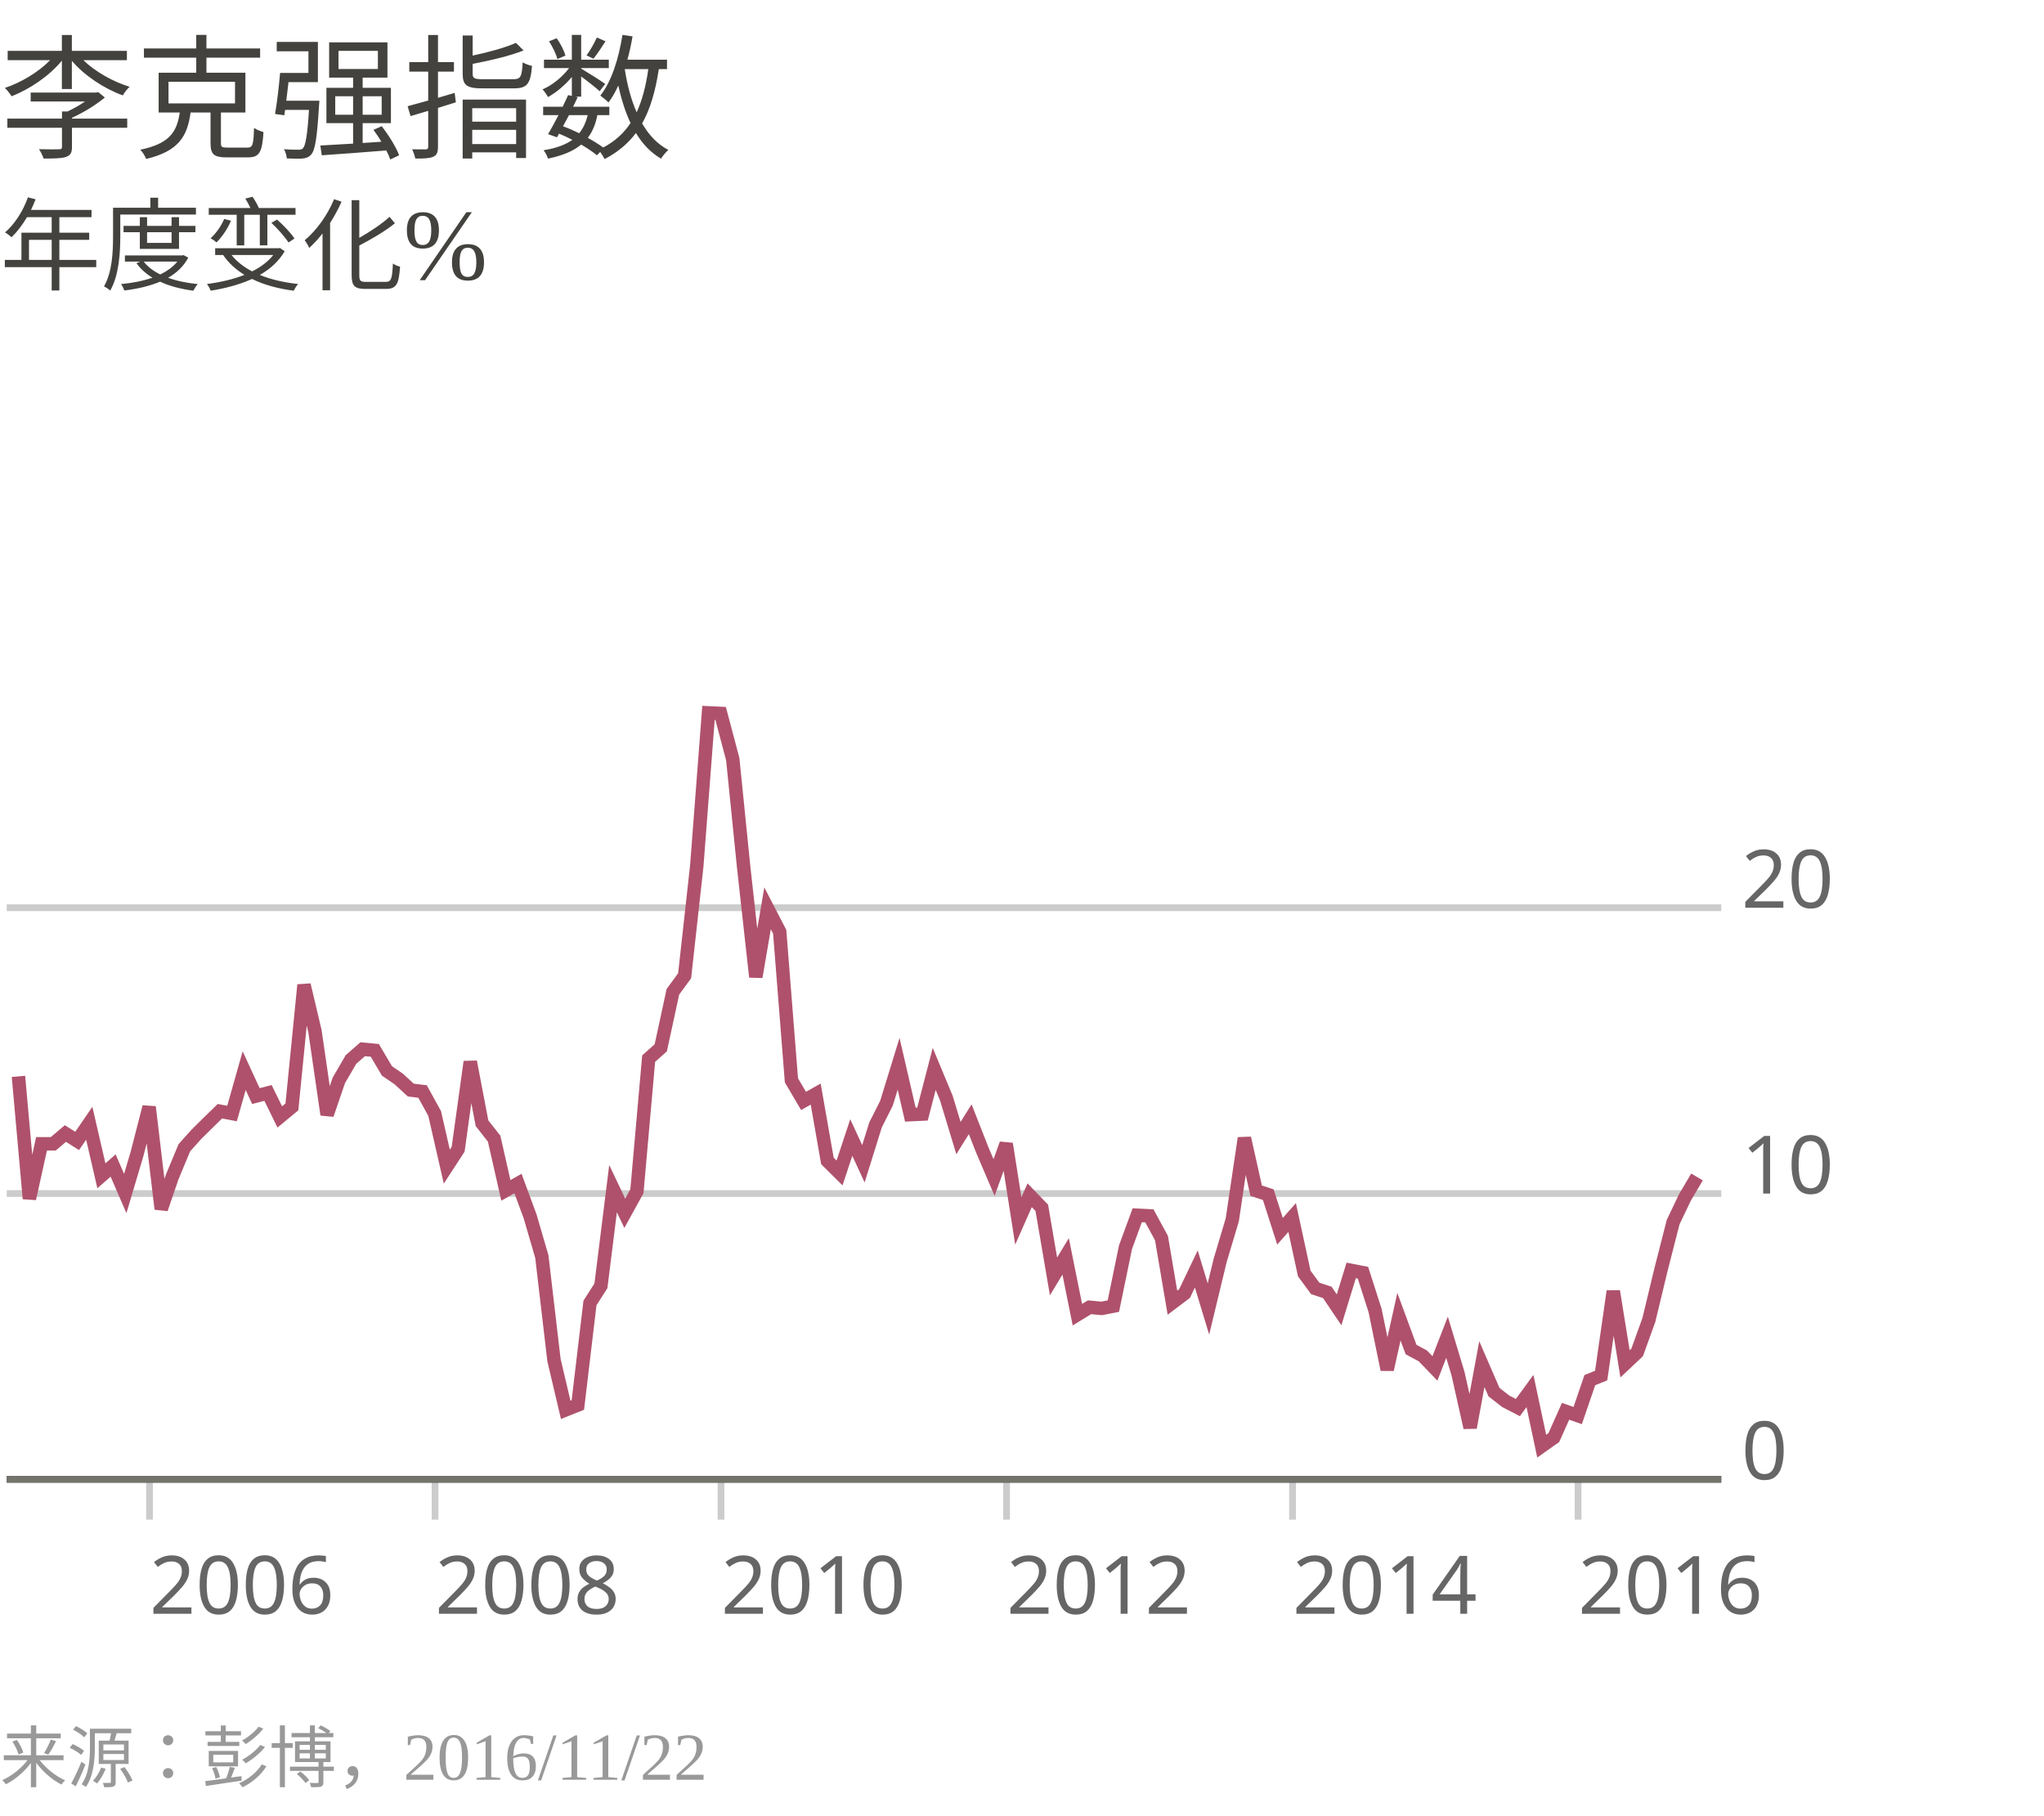
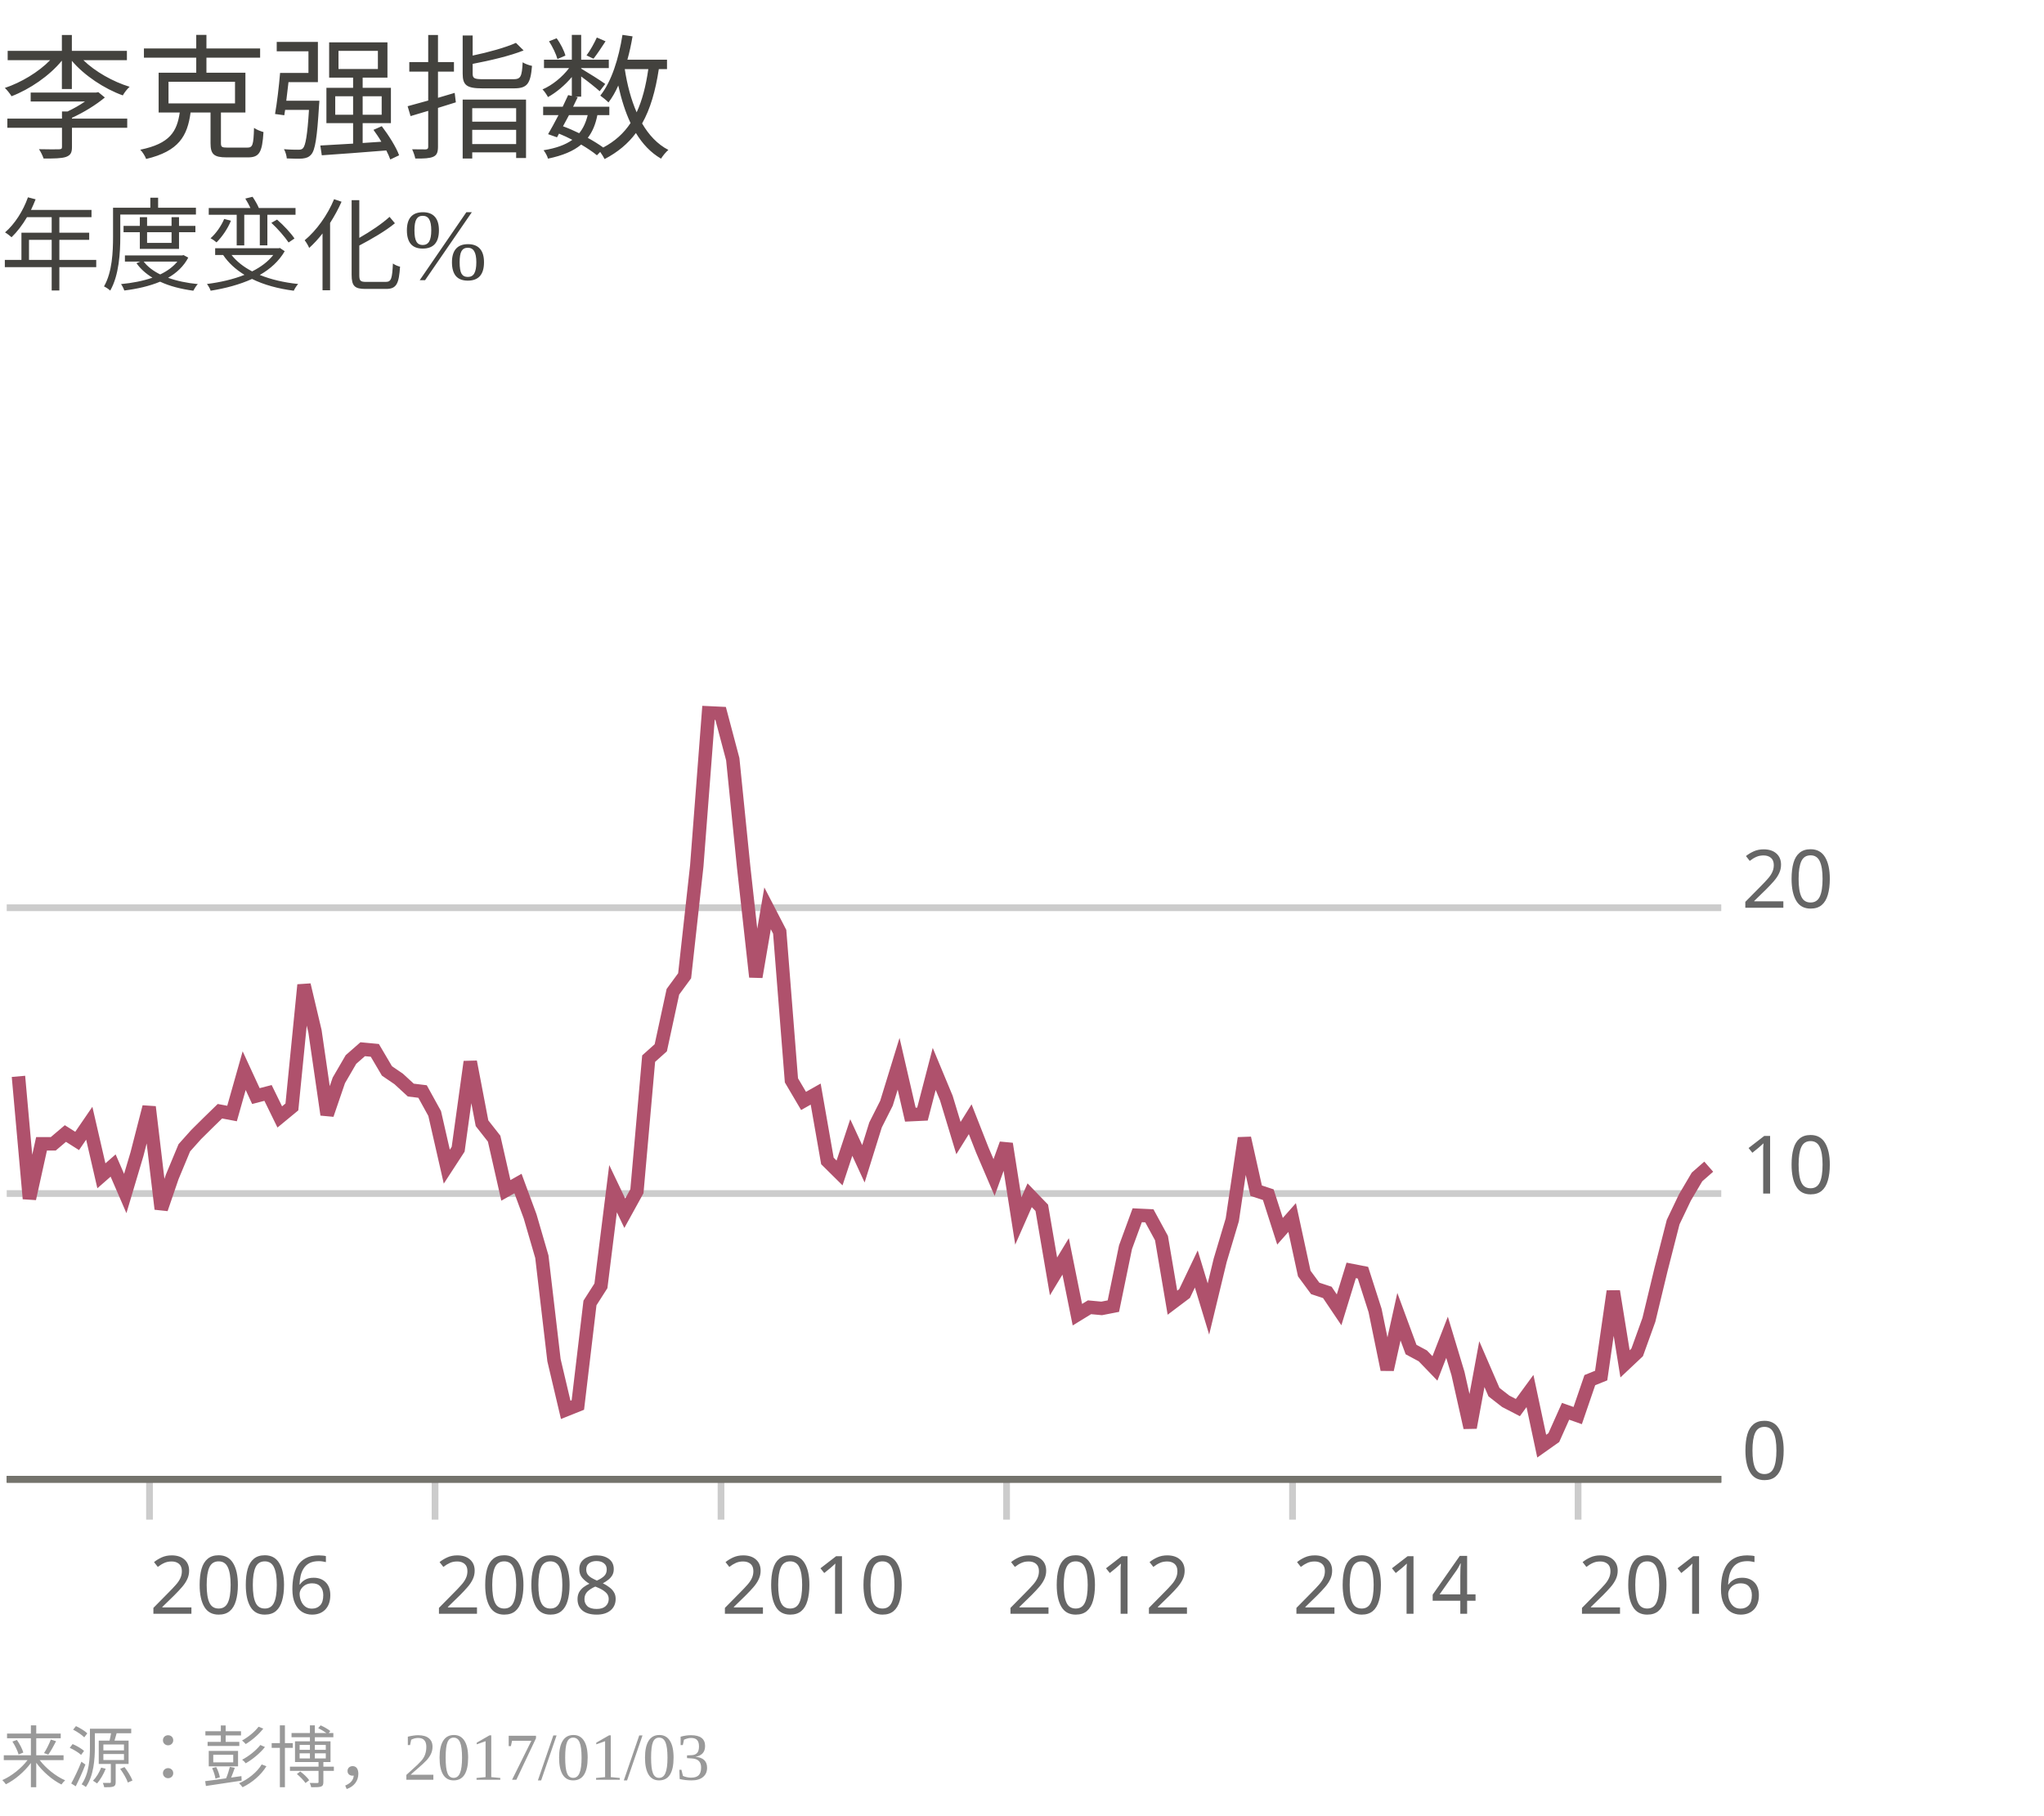
<svg xmlns="http://www.w3.org/2000/svg" viewBox="0 0 304 270">
  <text class="chart-title" fill="#43423e" font-size="20" y="22">李克强指数</text>
  <text class="chart-subtitle" fill="#43423e" font-size="15" y="42">年度变化%</text>
-   <text class="chart-source" font-size="10" fill-opacity="0.4" y="265">来源：彭博，2016/11/22</text>
+   <text class="chart-source" font-size="10" fill-opacity="0.4" y="265">来源：彭博，2017/01/03</text>
  <g transform="translate(1,100)">
    <g transform="translate(0,120)" class="x axis">
      <g class="tick" style="" transform="translate(21.23546,0)">
        <line y2="6" x2="0" fill="none" stroke="#000" stroke-opacity="0.2" />
        <text dy="0" style="" y="20" x="0" font-family="MetricWeb,sans-serif" fill-opacity="0.6" font-size="12" text-anchor="start">2006</text>
      </g>
      <g class="tick" style="" transform="translate(63.70637,0)">
        <line y2="6" x2="0" fill="none" stroke="#000" stroke-opacity="0.2" />
        <text dy="0" style="" y="20" x="0" font-family="MetricWeb,sans-serif" fill-opacity="0.6" font-size="12" text-anchor="start">2008</text>
      </g>
      <g class="tick" style="" transform="translate(106.2355,0)">
        <line y2="6" x2="0" fill="none" stroke="#000" stroke-opacity="0.2" />
        <text dy="0" style="" y="20" x="0" font-family="MetricWeb,sans-serif" fill-opacity="0.6" font-size="12" text-anchor="start">2010</text>
      </g>
      <g class="tick" style="" transform="translate(148.7064,0)">
        <line y2="6" x2="0" fill="none" stroke="#000" stroke-opacity="0.2" />
        <text dy="0" style="" y="20" x="0" font-family="MetricWeb,sans-serif" fill-opacity="0.6" font-size="12" text-anchor="start">2012</text>
      </g>
      <g class="tick" style="" transform="translate(191.2355,0)">
        <line y2="6" x2="0" fill="none" stroke="#000" stroke-opacity="0.2" />
        <text dy="0" style="" y="20" x="0" font-family="MetricWeb,sans-serif" fill-opacity="0.6" font-size="12" text-anchor="start">2014</text>
      </g>
      <g class="tick" style="" transform="translate(233.7064,0)">
        <line y2="6" x2="0" fill="none" stroke="#000" stroke-opacity="0.2" />
        <text dy="0" style="" y="20" x="0" font-family="MetricWeb,sans-serif" fill-opacity="0.6" font-size="12" text-anchor="start">2016</text>
      </g>
      <path class="domain" d="M0,0V0H255V0" fill="none" stroke="#74736c" />
    </g>
    <g transform="translate(255,0)" class="y axis">
      <g class="tick" style="" transform="translate(0,120)">
        <line x2="-255" y2="0" fill="none" stroke="#000" stroke-opacity="0.2" />
        <text dy="0" style="text-anchor: start;" x="3" y="0" font-family="MetricWeb,sans-serif" fill-opacity="0.6" font-size="12">0</text>
      </g>
      <g class="tick" style="" transform="translate(0,77.5)">
        <line x2="-255" y2="0" fill="none" stroke="#000" stroke-opacity="0.2" />
        <text dy="0" style="text-anchor: start;" x="3" y="0" font-family="MetricWeb,sans-serif" fill-opacity="0.6" font-size="12">10</text>
      </g>
      <g class="tick" style="" transform="translate(0,35)">
        <line x2="-255" y2="0" fill="none" stroke="#000" stroke-opacity="0.2" />
        <text dy="0" style="text-anchor: start;" x="3" y="0" font-family="MetricWeb,sans-serif" fill-opacity="0.6" font-size="12">20</text>
      </g>
      <path class="domain" d="M-255,1H0V120H-255" fill="none" stroke="#000" stroke-opacity="0" />
      <line class="highlight-line" x1="0" x2="-255" y1="120" y2="120" fill="none" stroke="#74736c" />
    </g>
    <g>
-       <path d="M1.745,60.075L3.374,78.265L5.178,70.105L6.923,70.105L8.727,68.575L10.472,69.68L12.276,67.045L14.079,74.865L15.825,73.335L17.628,77.5L19.374,71.635L21.177,64.623L22.981,79.795L24.61,75.035L26.413,70.7L28.159,68.745L29.962,66.96L31.708,65.26L33.511,65.6L35.315,59.225L37.06,63.008L38.864,62.54L40.609,66.11L42.413,64.623L44.216,46.475L45.845,53.36L47.649,65.77L49.394,60.67L51.198,57.568L52.943,56.038L54.747,56.208L56.55,59.268L58.296,60.458L60.099,62.115L61.845,62.328L63.648,65.6L65.452,73.505L67.139,70.912L68.943,57.908L70.688,67.045L72.491,69.34L74.237,77.033L76.04,76.013L77.844,80.9L79.589,86.893L81.393,102.278L83.138,109.673L84.942,108.95L86.745,93.777L88.374,91.228L90.178,76.778L91.923,80.432L93.727,77.16L95.472,57.44L97.276,55.825L99.079,47.495L100.825,45.115L102.628,28.795L104.374,6.015L106.177,6.1L107.981,12.9L109.61,29.007L111.413,45.285L113.159,35.085L114.962,38.57L116.708,60.67L118.511,63.73L120.315,62.71L122.06,72.655L123.864,74.44L125.609,69.17L127.413,73.08L129.216,67.3L130.845,64.07L132.649,58.205L134.394,65.77L136.198,65.685L137.943,58.97L139.747,63.305L141.55,69.255L143.296,66.45L145.099,71.04L146.845,75.12L148.648,70.105L150.452,81.58L152.139,77.755L153.943,79.625L155.688,89.825L157.491,86.85L159.237,95.52L161.04,94.415L162.844,94.585L164.589,94.245L166.393,85.49L168.138,80.73L169.942,80.815L171.745,84.13L173.374,93.735L175.178,92.375L176.923,88.72L178.727,94.67L180.472,87.445L182.276,81.41L184.079,69.255L185.825,77.075L187.628,77.67L189.374,83.11L191.177,81.07L192.981,89.4L194.61,91.61L196.413,92.205L198.159,94.798L199.962,88.932L201.708,89.273L203.511,94.883L205.315,103.68L207.06,95.817L208.864,100.705L210.609,101.64L212.413,103.51L214.216,98.878L215.845,104.275L217.649,112.308L219.394,102.873L221.198,107.038L222.943,108.398L224.747,109.333L226.55,106.868L228.296,115.07L230.099,113.795L231.845,109.885L233.648,110.523L235.452,105.253L237.139,104.572L238.943,92.035L240.688,102.83L242.491,101.13L244.237,96.285L246.04,88.805L247.844,81.75L249.589,78.095L251.393,75.035" stroke-width="2" fill="none" stroke="#af516c" />
+       <path d="M1.745,60.075L3.374,78.265L5.178,70.105L6.923,70.105L8.727,68.575L10.472,69.68L12.276,67.045L14.079,74.865L15.825,73.335L17.628,77.5L19.374,71.635L21.177,64.623L22.981,79.795L24.61,75.035L26.413,70.7L28.159,68.745L29.962,66.96L31.708,65.26L33.511,65.6L35.315,59.225L37.06,63.008L38.864,62.54L40.609,66.11L42.413,64.623L44.216,46.475L45.845,53.36L47.649,65.77L49.394,60.67L51.198,57.568L52.943,56.038L54.747,56.208L56.55,59.268L58.296,60.458L60.099,62.115L61.845,62.328L63.648,65.6L65.452,73.505L67.139,70.912L68.943,57.908L70.688,67.045L72.491,69.34L74.237,77.033L76.04,76.013L77.844,80.9L79.589,86.893L81.393,102.278L83.138,109.673L84.942,108.95L86.745,93.777L88.374,91.228L90.178,76.778L91.923,80.432L93.727,77.16L95.472,57.44L97.276,55.825L99.079,47.495L100.825,45.115L102.628,28.795L104.374,6.015L106.177,6.1L107.981,12.9L109.61,29.007L111.413,45.285L113.159,35.085L114.962,38.57L116.708,60.67L118.511,63.73L120.315,62.71L122.06,72.655L123.864,74.44L125.609,69.17L127.413,73.08L129.216,67.3L130.845,64.07L132.649,58.205L134.394,65.77L136.198,65.685L137.943,58.97L139.747,63.305L141.55,69.255L143.296,66.45L145.099,71.04L146.845,75.12L148.648,70.105L150.452,81.58L152.139,77.755L153.943,79.625L155.688,89.825L157.491,86.85L159.237,95.52L161.04,94.415L162.844,94.585L164.589,94.245L166.393,85.49L168.138,80.73L169.942,80.815L171.745,84.13L173.374,93.735L175.178,92.375L176.923,88.72L178.727,94.67L180.472,87.445L182.276,81.41L184.079,69.255L185.825,77.075L187.628,77.67L189.374,83.11L191.177,81.07L192.981,89.4L194.61,91.61L196.413,92.205L198.159,94.798L199.962,88.932L201.708,89.273L203.511,94.883L205.315,103.68L207.06,95.817L208.864,100.705L210.609,101.64L212.413,103.51L214.216,98.878L215.845,104.275L217.649,112.308L219.394,102.873L221.198,107.038L222.943,108.398L224.747,109.333L226.55,106.868L228.296,115.07L230.099,113.795L231.845,109.885L233.648,110.523L235.452,105.253L237.139,104.572L238.943,92.035L240.688,102.83L242.491,101.13L244.237,96.285L246.04,88.805L247.844,81.75L249.589,78.095L251.393,75.035L253.138,73.505" stroke-width="2" fill="none" stroke="#af516c" />
    </g>
  </g>
</svg>
